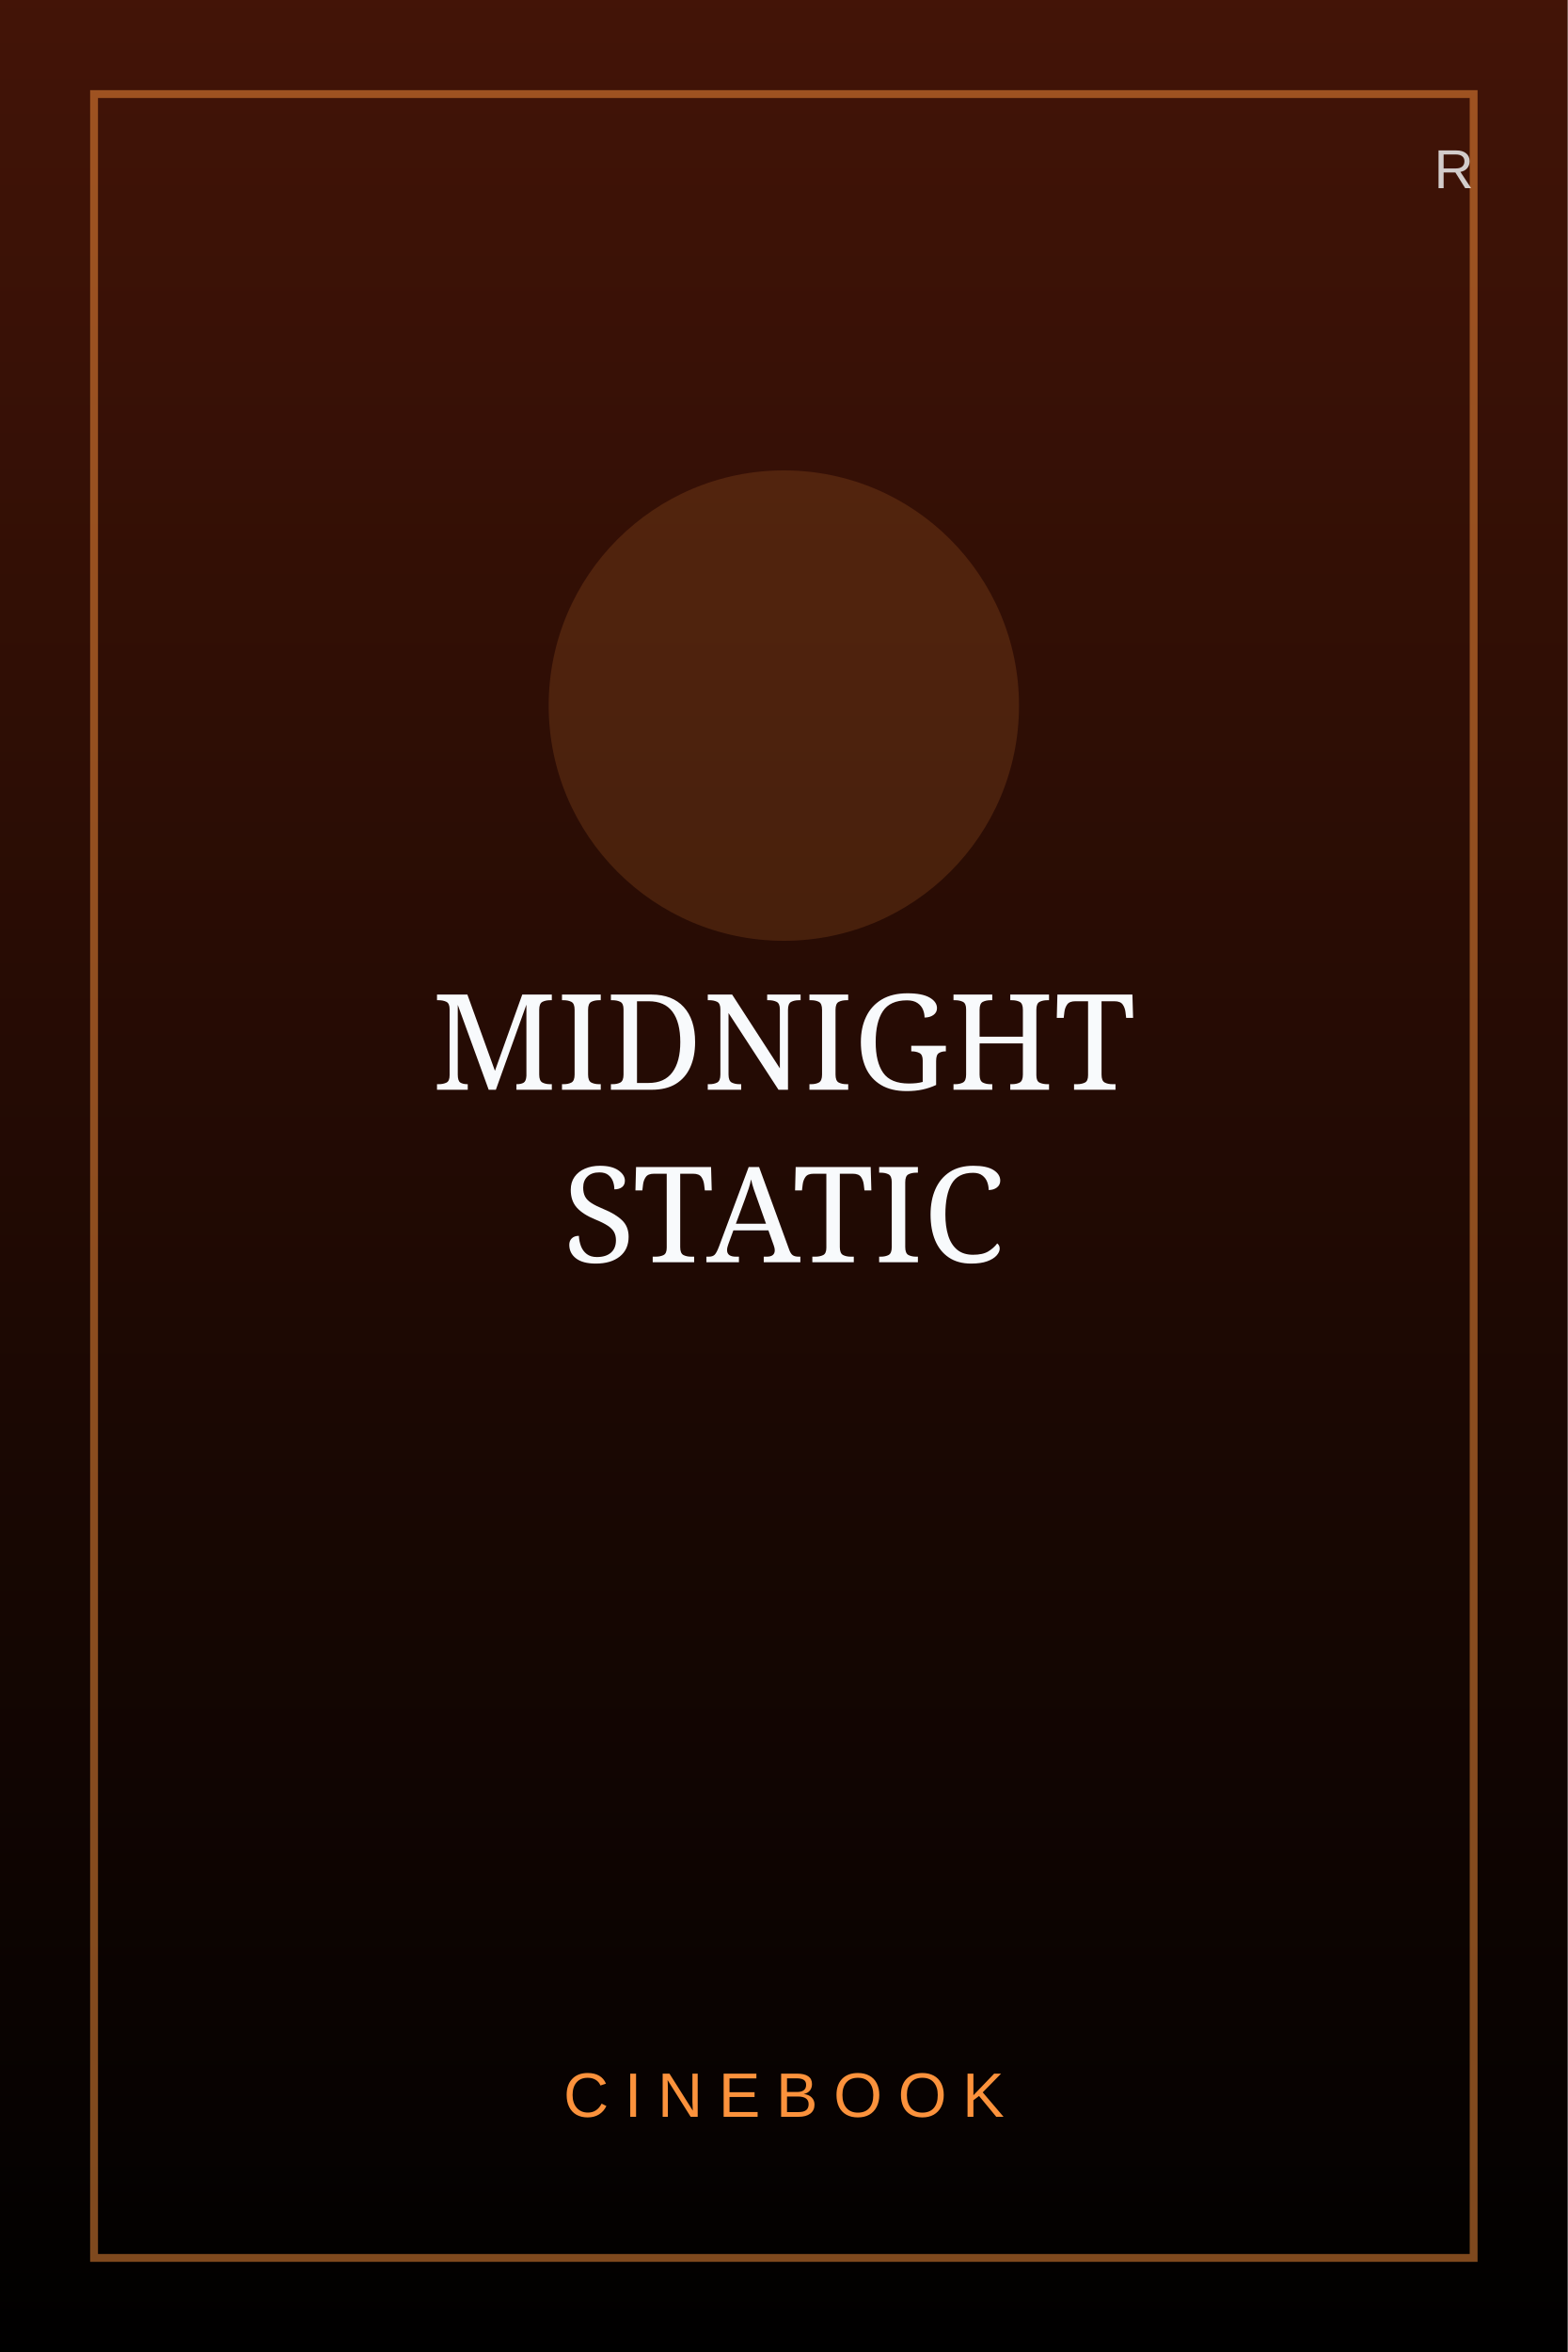
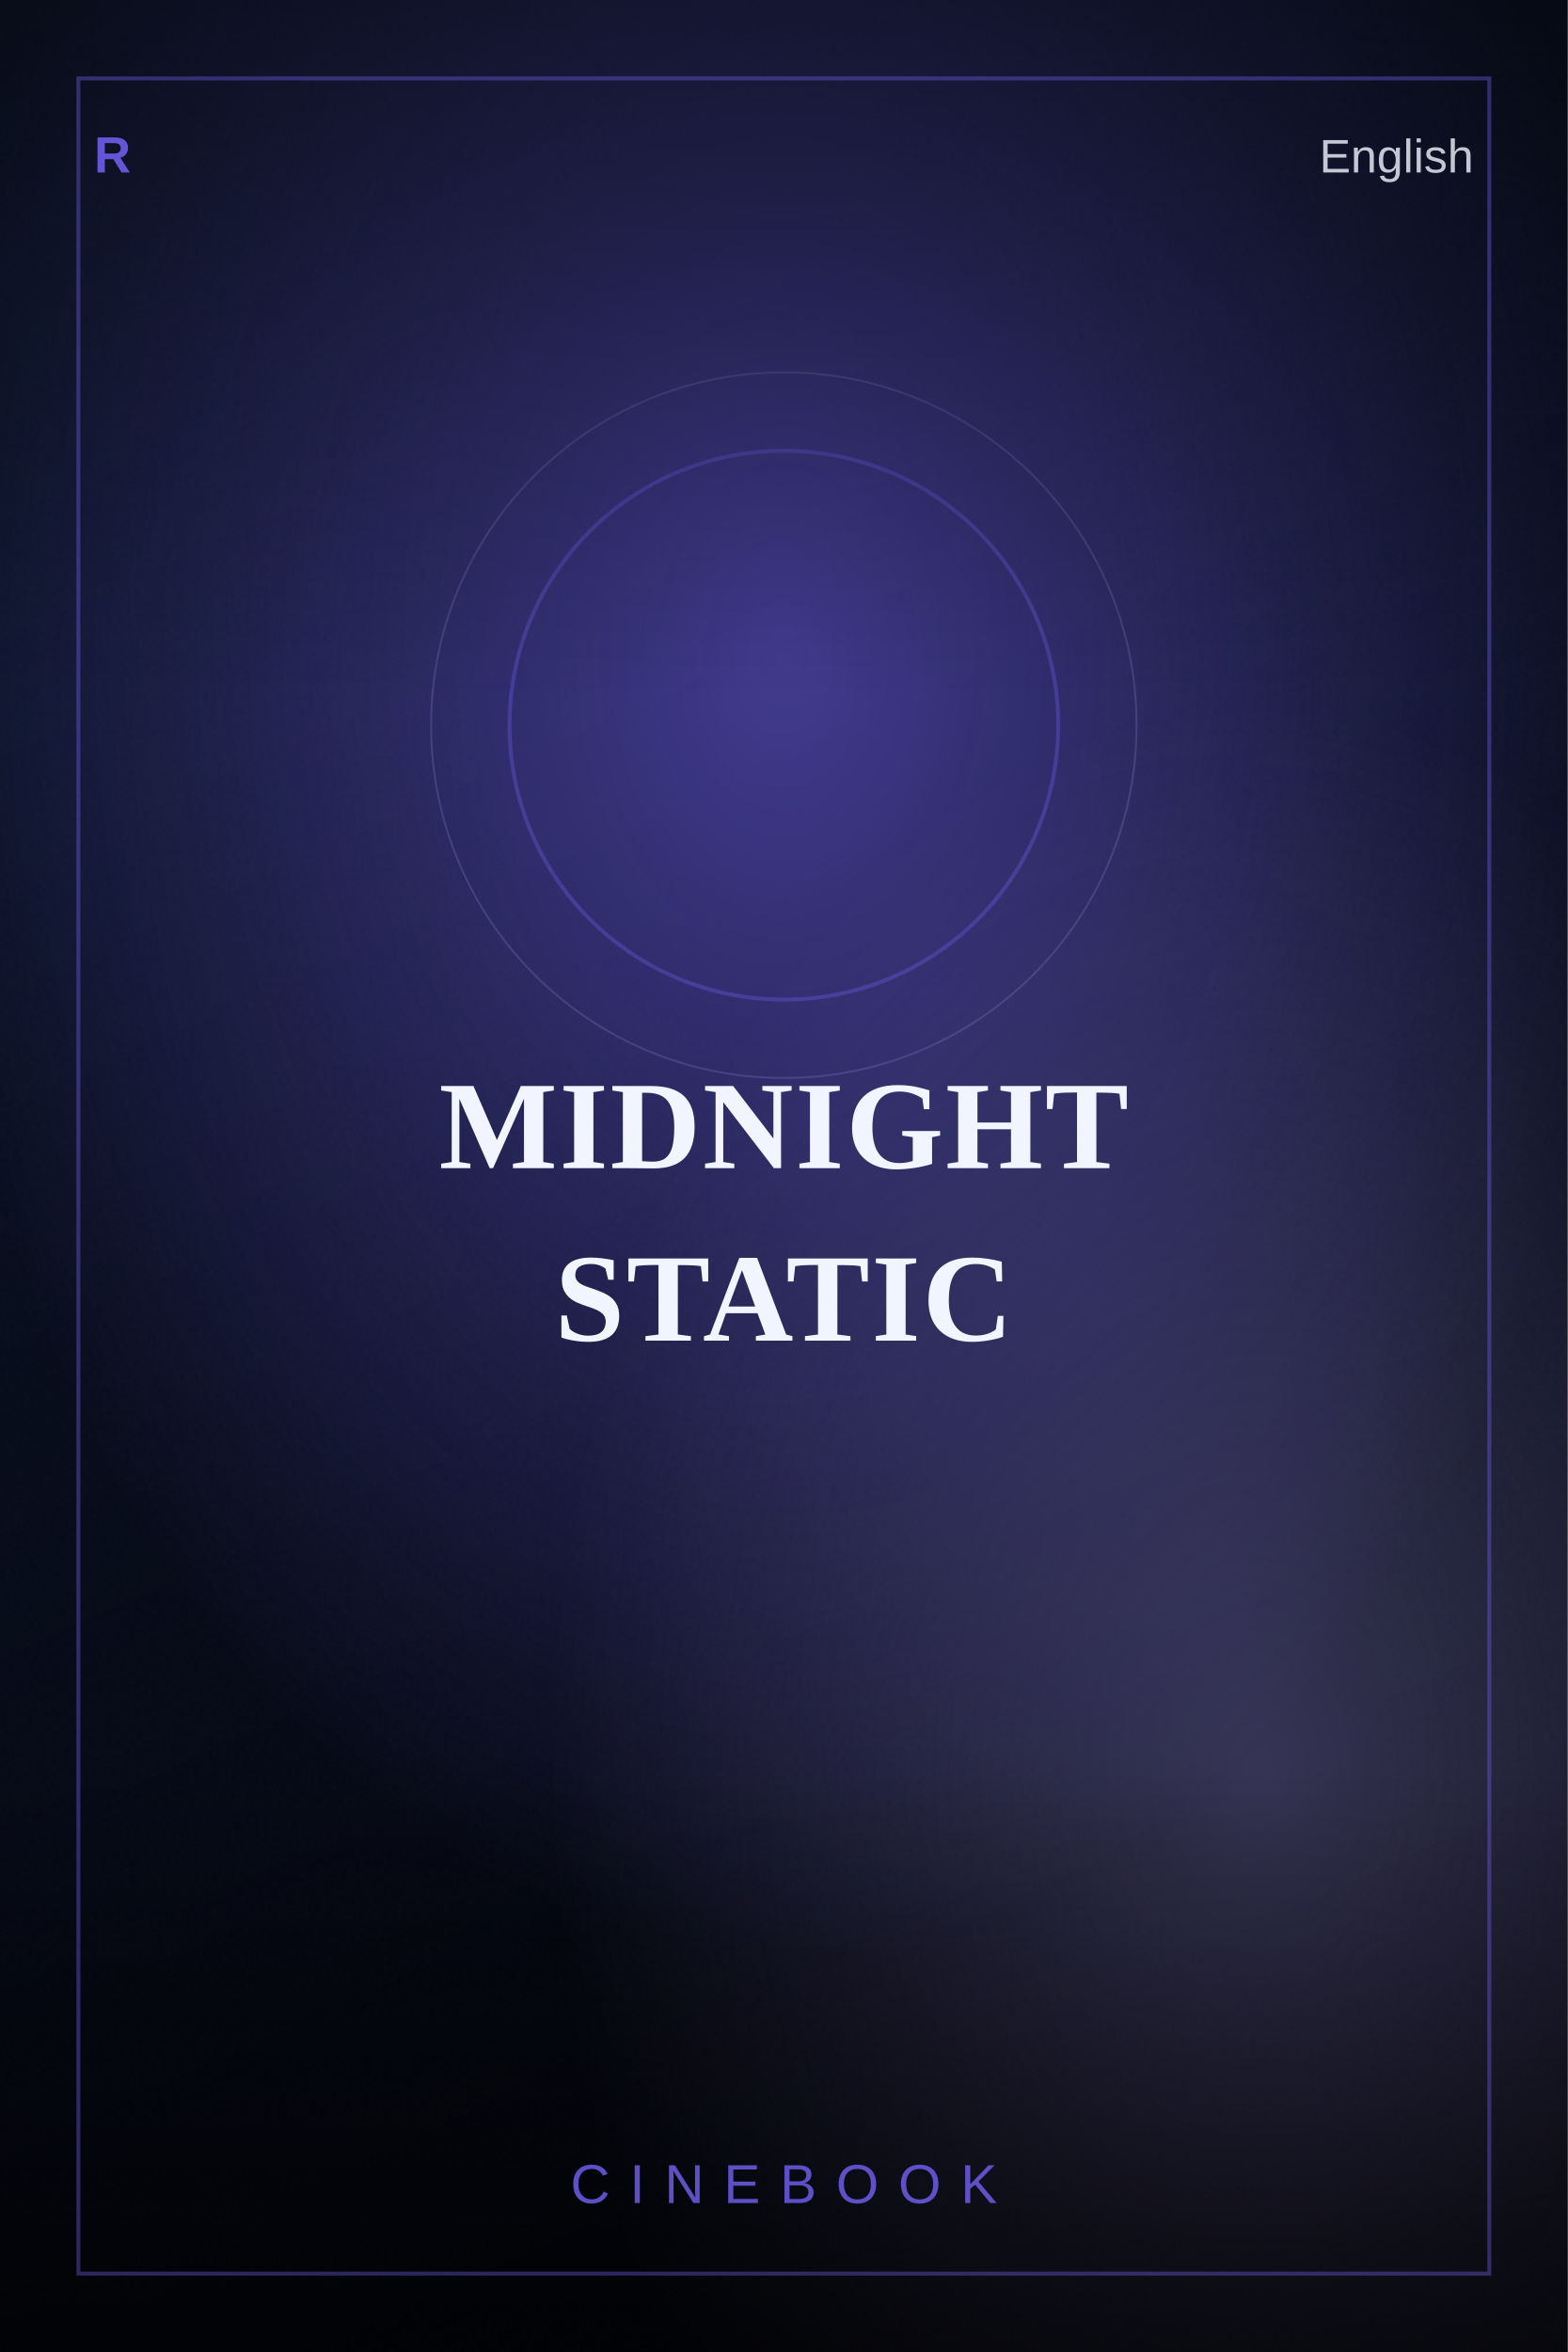
<svg xmlns="http://www.w3.org/2000/svg" width="400" height="600" viewBox="0 0 400 600">
  <defs>
-     <linearGradient id="g" x1="0" y1="0" x2="0" y2="1">
-       <stop offset="0" stop-color="#431407" />
-       <stop offset="1" stop-color="#000000" />
+     <filter id="grain">
+       <feTurbulence type="fractalNoise" baseFrequency="0.85" numOctaves="2" stitchTiles="stitch" result="noise" />
+       <feColorMatrix in="noise" type="matrix" values="0 0 0 0 1  0 0 0 0 1  0 0 0 0 1  0 0 0 0.035 0" />
+     </filter>
+     <linearGradient id="bg" x1="0" y1="0" x2="0.3" y2="1">
+       <stop offset="0" stop-color="#0d1730" />
+       <stop offset="0.55" stop-color="#060b1a" />
+       <stop offset="1" stop-color="#02040c" />
+     </linearGradient>
+     <radialGradient id="glow" cx="50%" cy="28%" r="55%">
+       <stop offset="0" stop-color="#6d5ce8" stop-opacity="0.55" />
+       <stop offset="1" stop-color="#6d5ce8" stop-opacity="0" />
+     </radialGradient>
+     <radialGradient id="glow2" cx="80%" cy="75%" r="45%">
+       <stop offset="0" stop-color="#a79bf2" stop-opacity="0.3" />
+       <stop offset="1" stop-color="#a79bf2" stop-opacity="0" />
+     </radialGradient>
+     <linearGradient id="vignette" x1="0" y1="0" x2="0" y2="1">
+       <stop offset="0" stop-color="#000000" stop-opacity="0.5" />
+       <stop offset="0.3" stop-color="#000000" stop-opacity="0" />
+       <stop offset="0.75" stop-color="#000000" stop-opacity="0" />
+       <stop offset="1" stop-color="#000000" stop-opacity="0.65" />
    </linearGradient>
  </defs>
-   <rect width="400" height="600" fill="url(#g)" />
-   <rect x="24" y="24" width="352" height="552" fill="none" stroke="#fb923c" stroke-width="2" opacity="0.5" />
-   <circle cx="200" cy="180" r="60" fill="#fb923c" opacity="0.15" />
-   <text x="200" y="278" text-anchor="middle" font-family="Georgia, serif" font-size="34" fill="#f8fafc">MIDNIGHT</text>
-   <text x="200" y="322" text-anchor="middle" font-family="Georgia, serif" font-size="34" fill="#f8fafc">STATIC</text>
-   <text x="200" y="540" text-anchor="middle" font-family="Arial, sans-serif" font-size="16" letter-spacing="4" fill="#fb923c">CINEBOOK</text>
-   <text x="376" y="48" text-anchor="end" font-family="Arial, sans-serif" font-size="14" fill="#f8fafc" opacity="0.8">R</text>
+   <rect width="400" height="600" fill="url(#bg)" />
+   <rect width="400" height="600" fill="url(#glow)" />
+   <rect width="400" height="600" fill="url(#glow2)" />
+   <rect width="400" height="600" fill="#ffffff" filter="url(#grain)" opacity="0.5" />
+   <circle cx="200" cy="185" r="70" fill="none" stroke="#6d5ce8" stroke-width="1" opacity="0.35" />
+   <circle cx="200" cy="185" r="90" fill="none" stroke="#a79bf2" stroke-width="0.5" opacity="0.2" />
+   <text x="200" y="298" text-anchor="middle" font-family="Georgia, 'Times New Roman', serif" font-size="32" font-weight="700" fill="#f2f5ff" letter-spacing="0.5">MIDNIGHT</text>
+   <text x="200" y="342" text-anchor="middle" font-family="Georgia, 'Times New Roman', serif" font-size="32" font-weight="700" fill="#f2f5ff" letter-spacing="0.5">STATIC</text>
+   <rect width="400" height="600" fill="url(#vignette)" />
+   <rect x="20" y="20" width="360" height="560" fill="none" stroke="#6d5ce8" stroke-width="1" opacity="0.4" />
+   <text x="24" y="44" font-family="Arial, sans-serif" font-size="13" font-weight="700" fill="#6d5ce8" opacity="0.9">R</text>
+   <text x="376" y="44" text-anchor="end" font-family="Arial, sans-serif" font-size="12" fill="#f2f5ff" opacity="0.8">English</text>
+   <text x="200" y="562" text-anchor="middle" font-family="Arial, sans-serif" font-size="14" letter-spacing="5" fill="#6d5ce8" opacity="0.85">CINEBOOK</text>
</svg>
